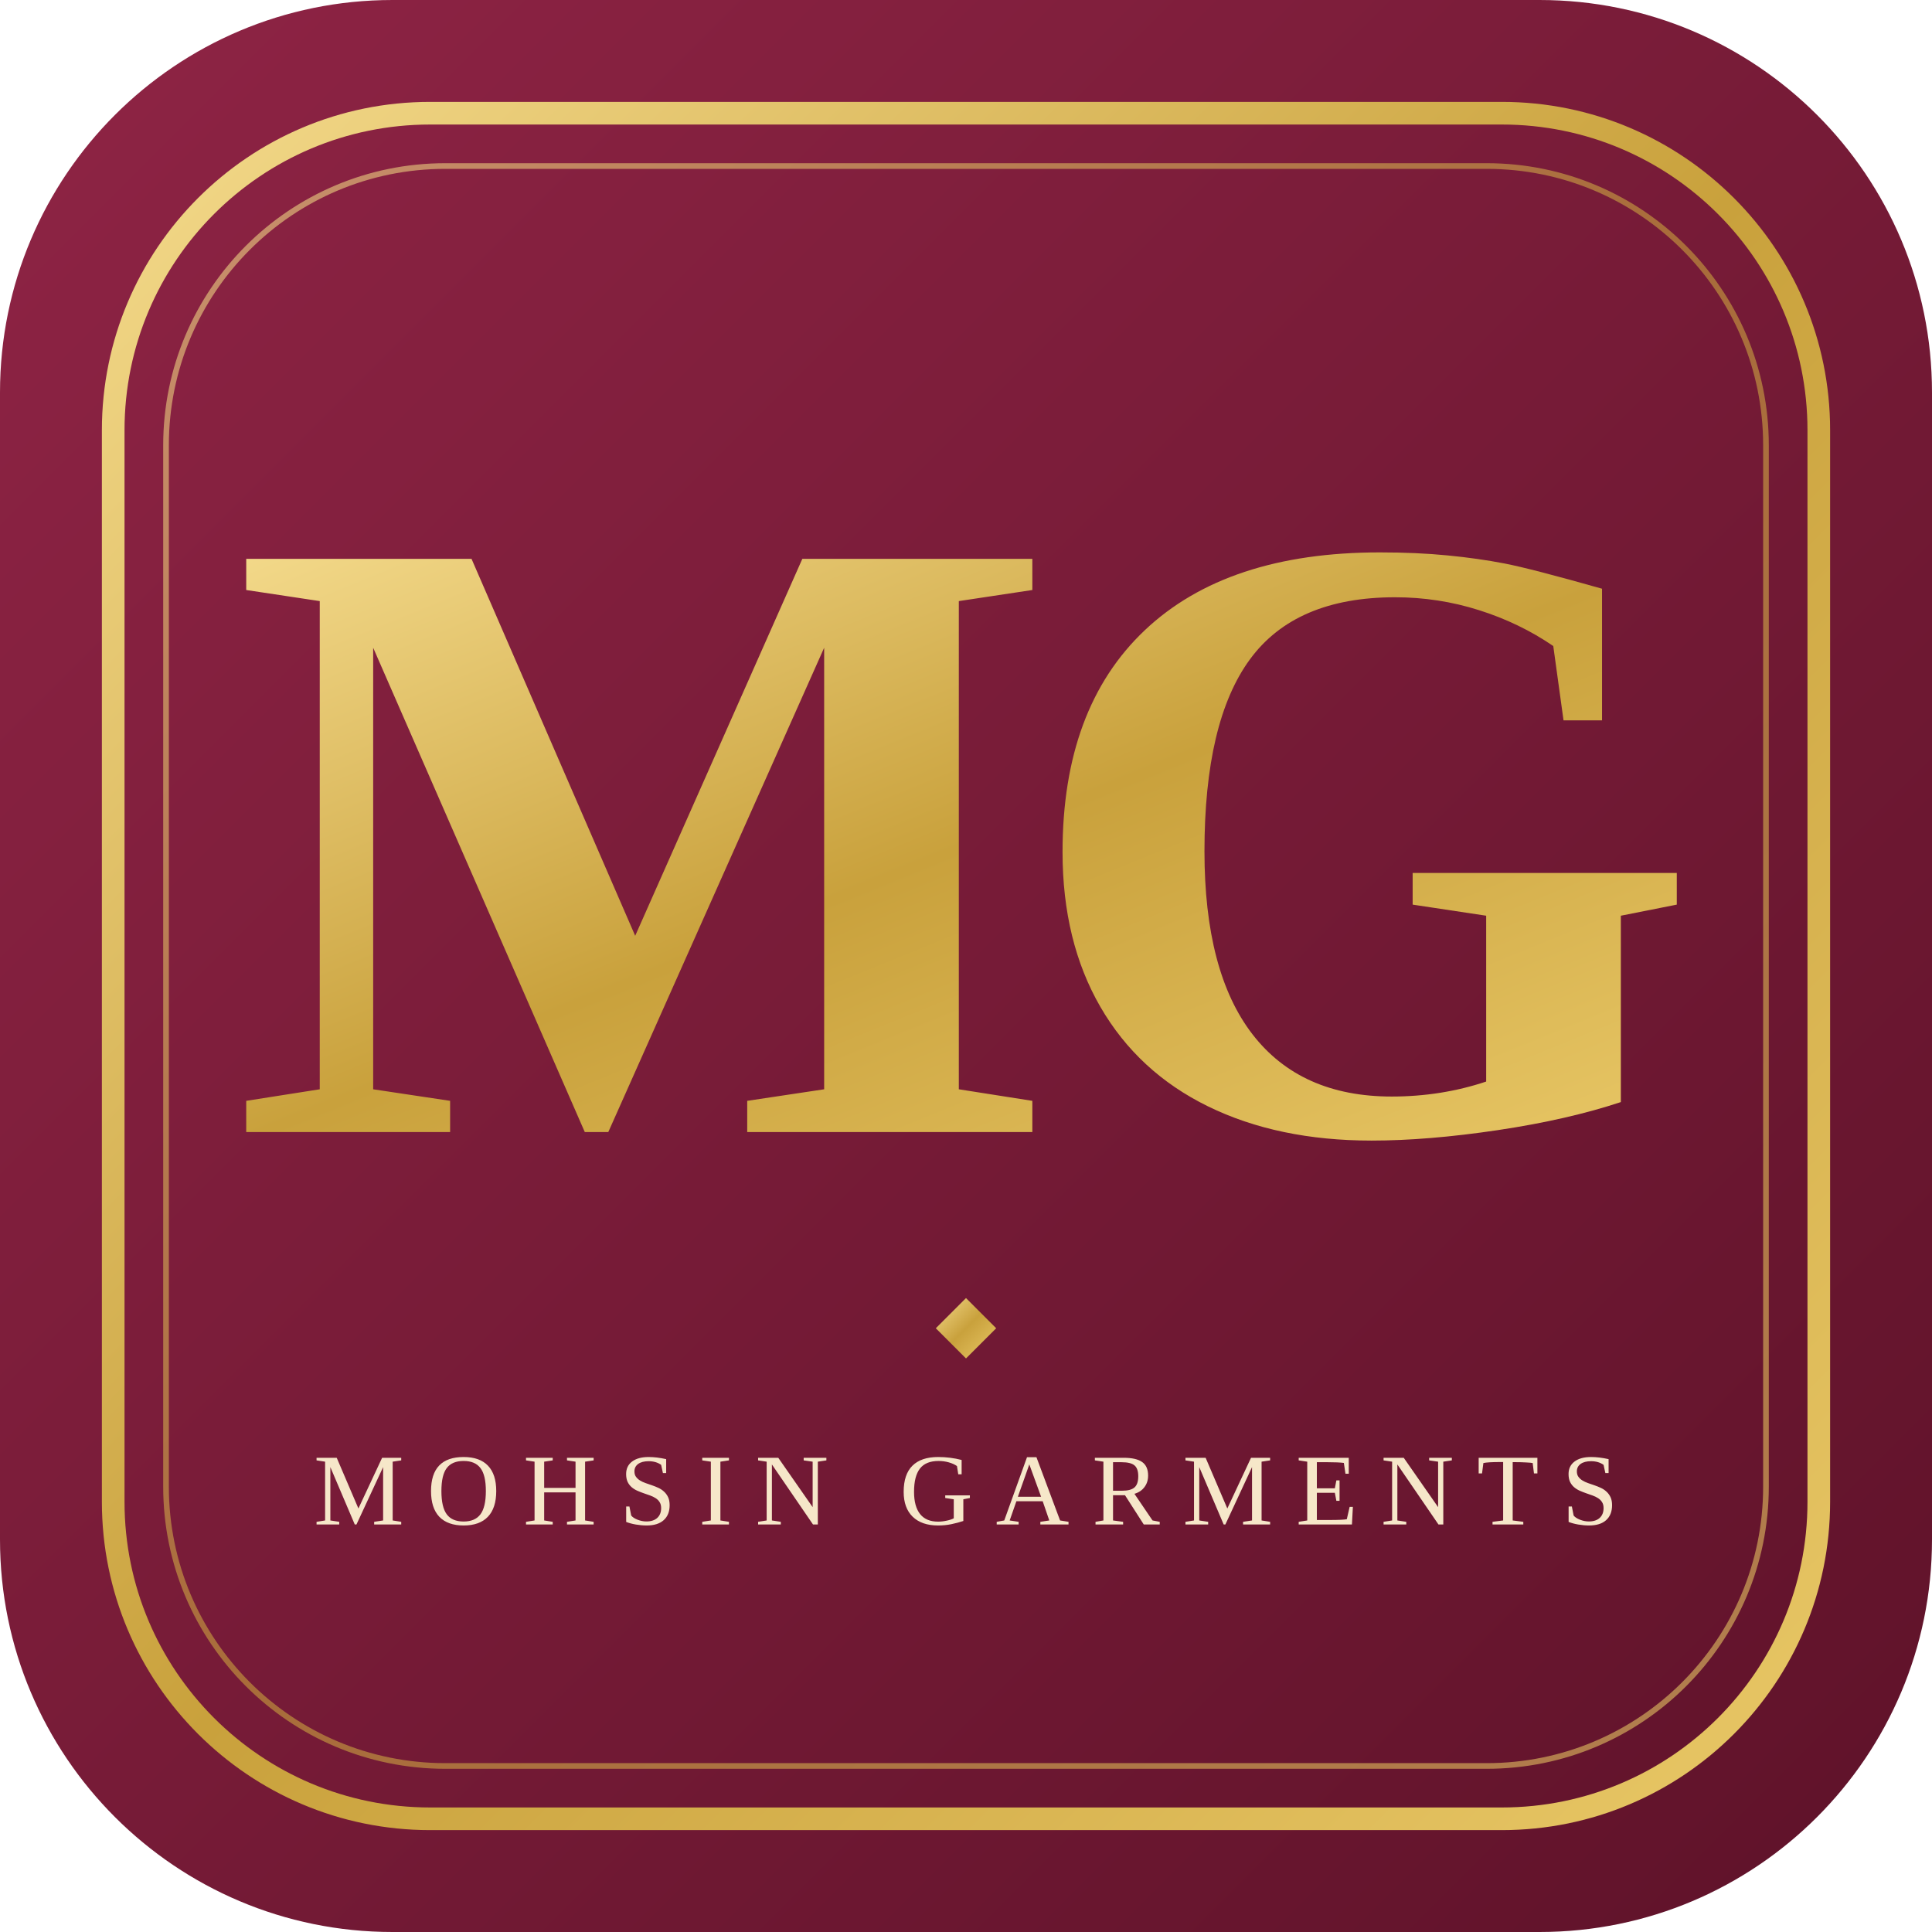
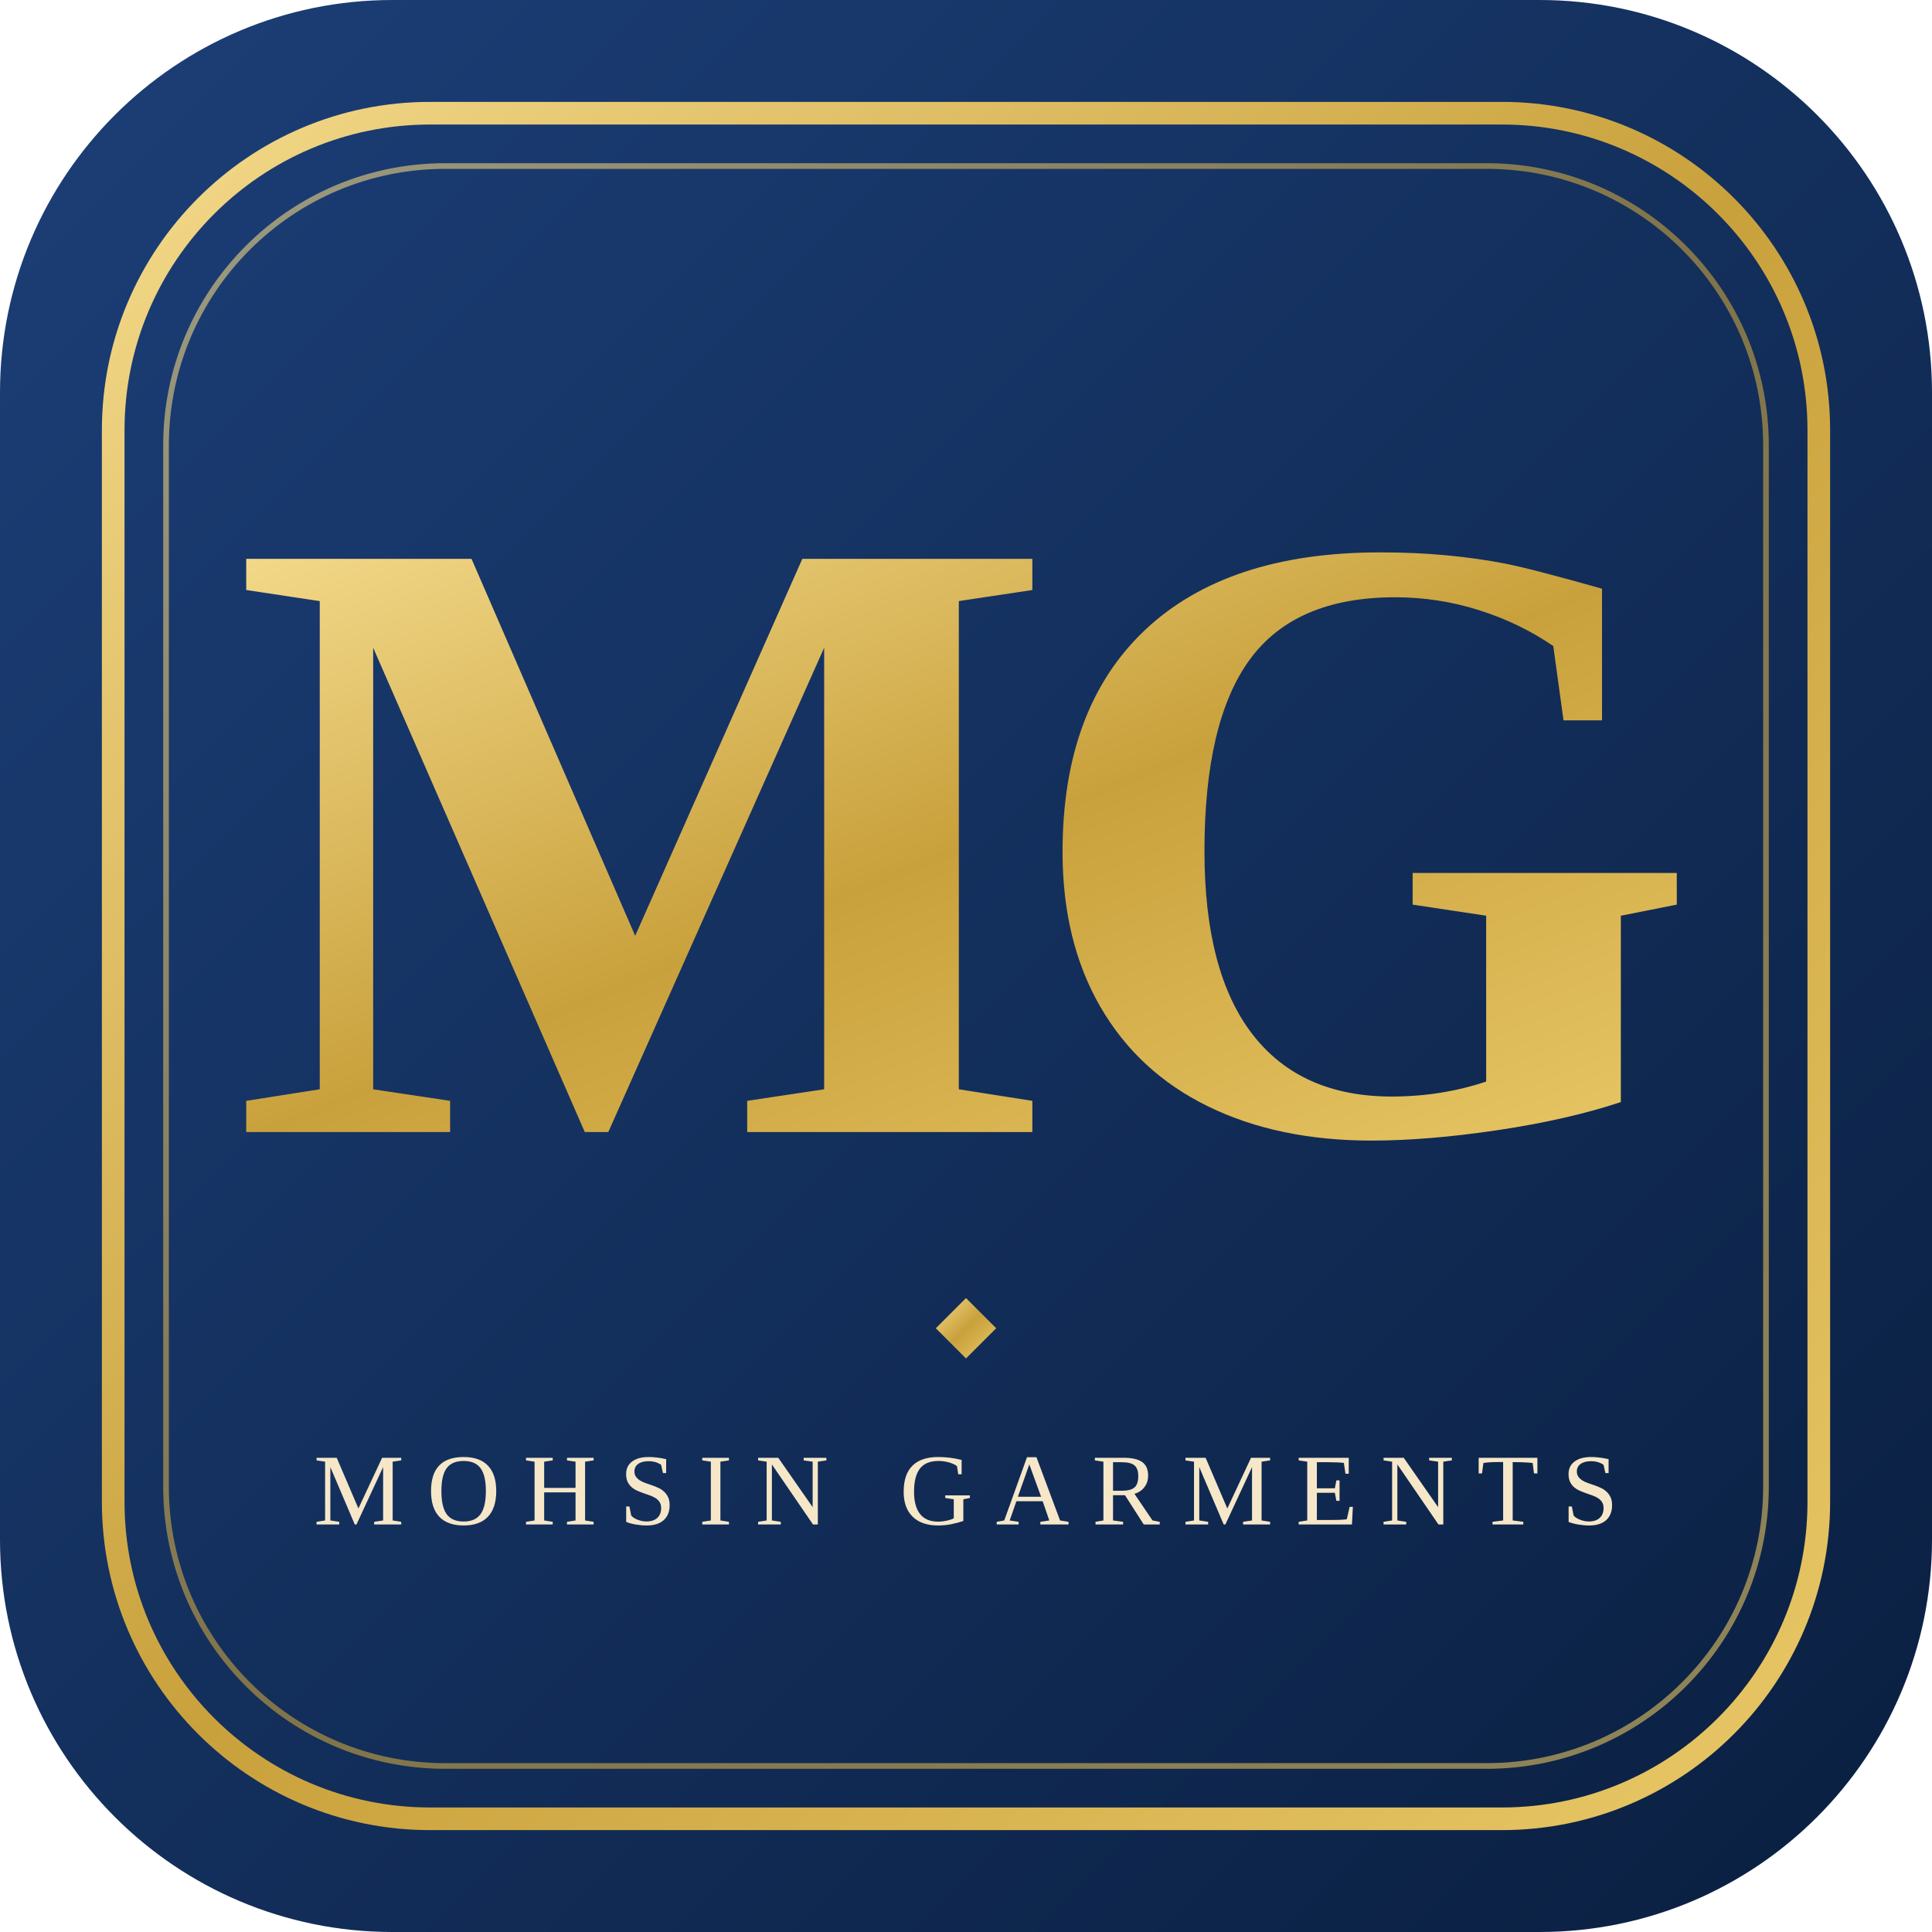
<svg xmlns="http://www.w3.org/2000/svg" viewBox="0 0 512 512">
  <defs>
    <linearGradient id="g" x1="0" y1="0" x2="1" y2="1">
-       <stop offset="0" stop-color="#8f2445" />
-       <stop offset="1" stop-color="#5e1229" />
+       <stop offset="0" stop-color="#1c3f78" />
+       <stop offset="1" stop-color="#0a1f40" />
    </linearGradient>
    <linearGradient id="au" x1="0" y1="0" x2="1" y2="1">
      <stop offset="0" stop-color="#f3d98a" />
      <stop offset=".5" stop-color="#c9a13c" />
      <stop offset="1" stop-color="#e8c766" />
    </linearGradient>
  </defs>
  <rect width="512" height="512" rx="104" fill="url(#g)" />
  <rect x="30" y="30" width="452" height="452" rx="84" fill="none" stroke="url(#au)" stroke-width="6" />
  <rect x="44" y="44" width="424" height="424" rx="74" fill="none" stroke="url(#au)" stroke-width="1.5" opacity=".6" />
  <text x="256" y="300" text-anchor="middle" font-family="Georgia,'Times New Roman',serif" font-size="232" font-weight="700" fill="url(#au)" letter-spacing="-10">MG</text>
  <line x1="120" y1="352" x2="216" y2="352" stroke="url(#au)" stroke-width="2" />
  <line x1="296" y1="352" x2="392" y2="352" stroke="url(#au)" stroke-width="2" />
  <path d="M256 344l8 8-8 8-8-8z" fill="url(#au)" />
  <text x="256" y="404" text-anchor="middle" font-family="Georgia,'Times New Roman',serif" font-size="27" fill="#f6e7c9" letter-spacing="6">MOHSIN GARMENTS</text>
</svg>
